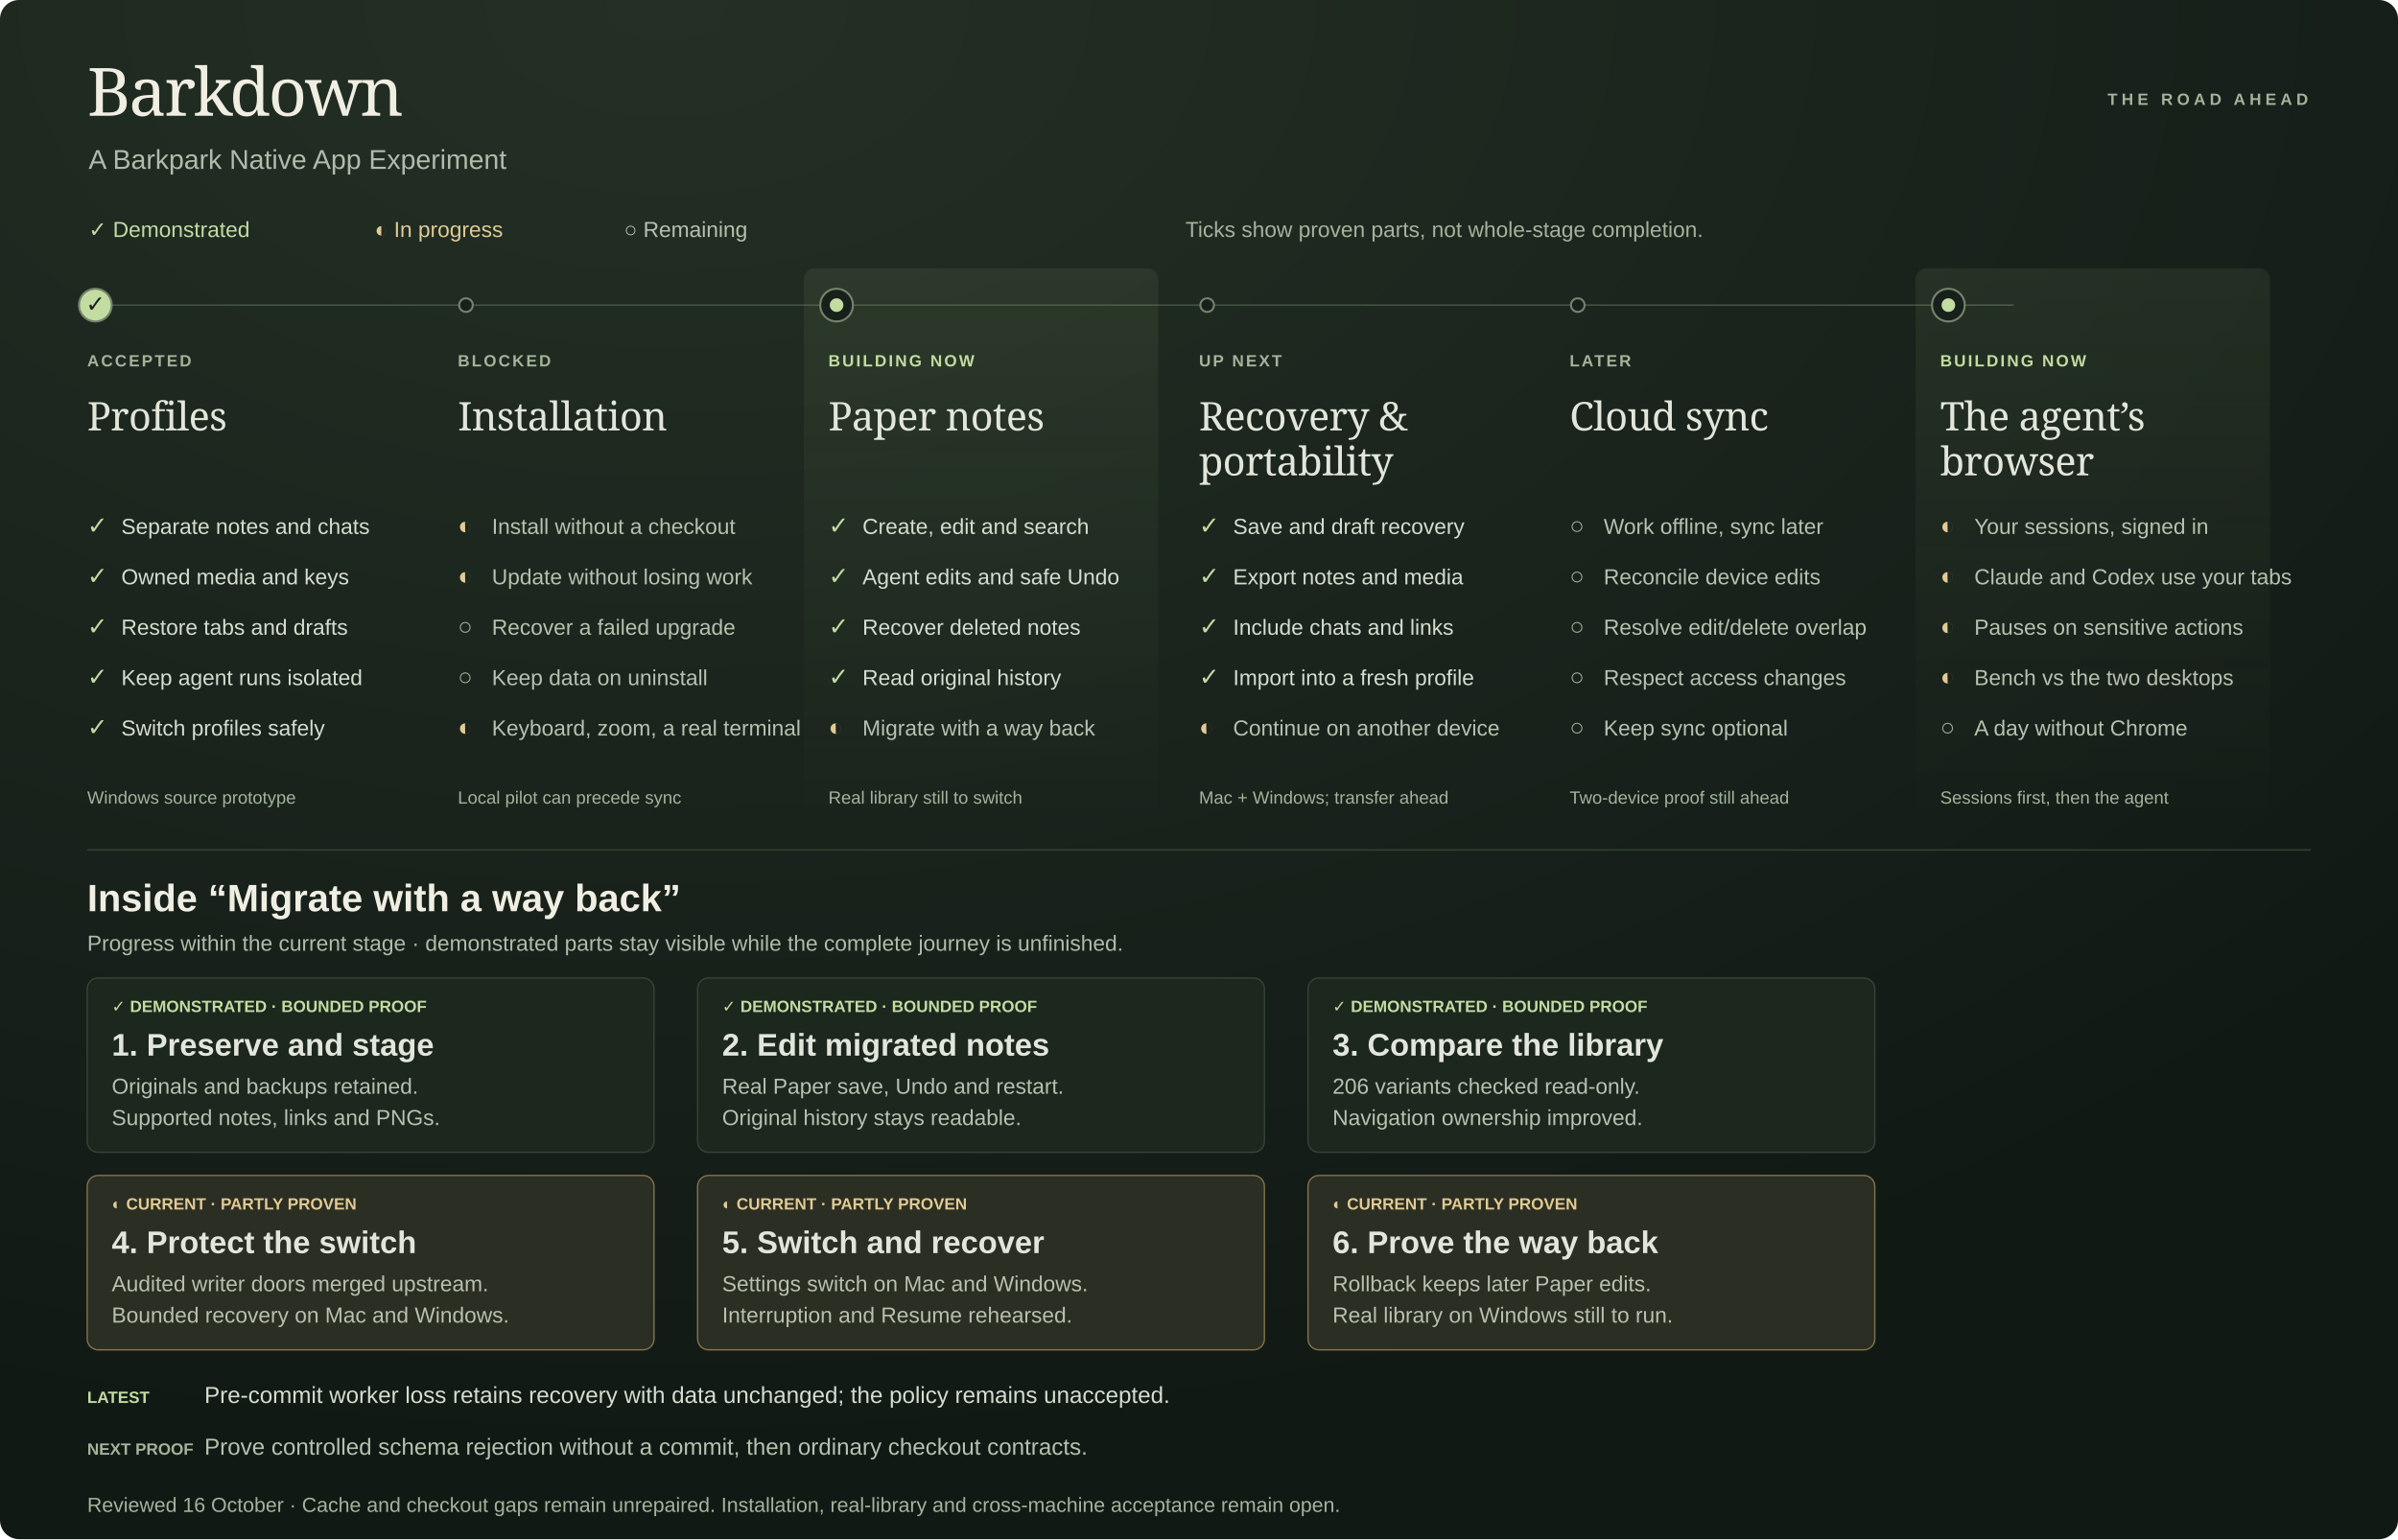
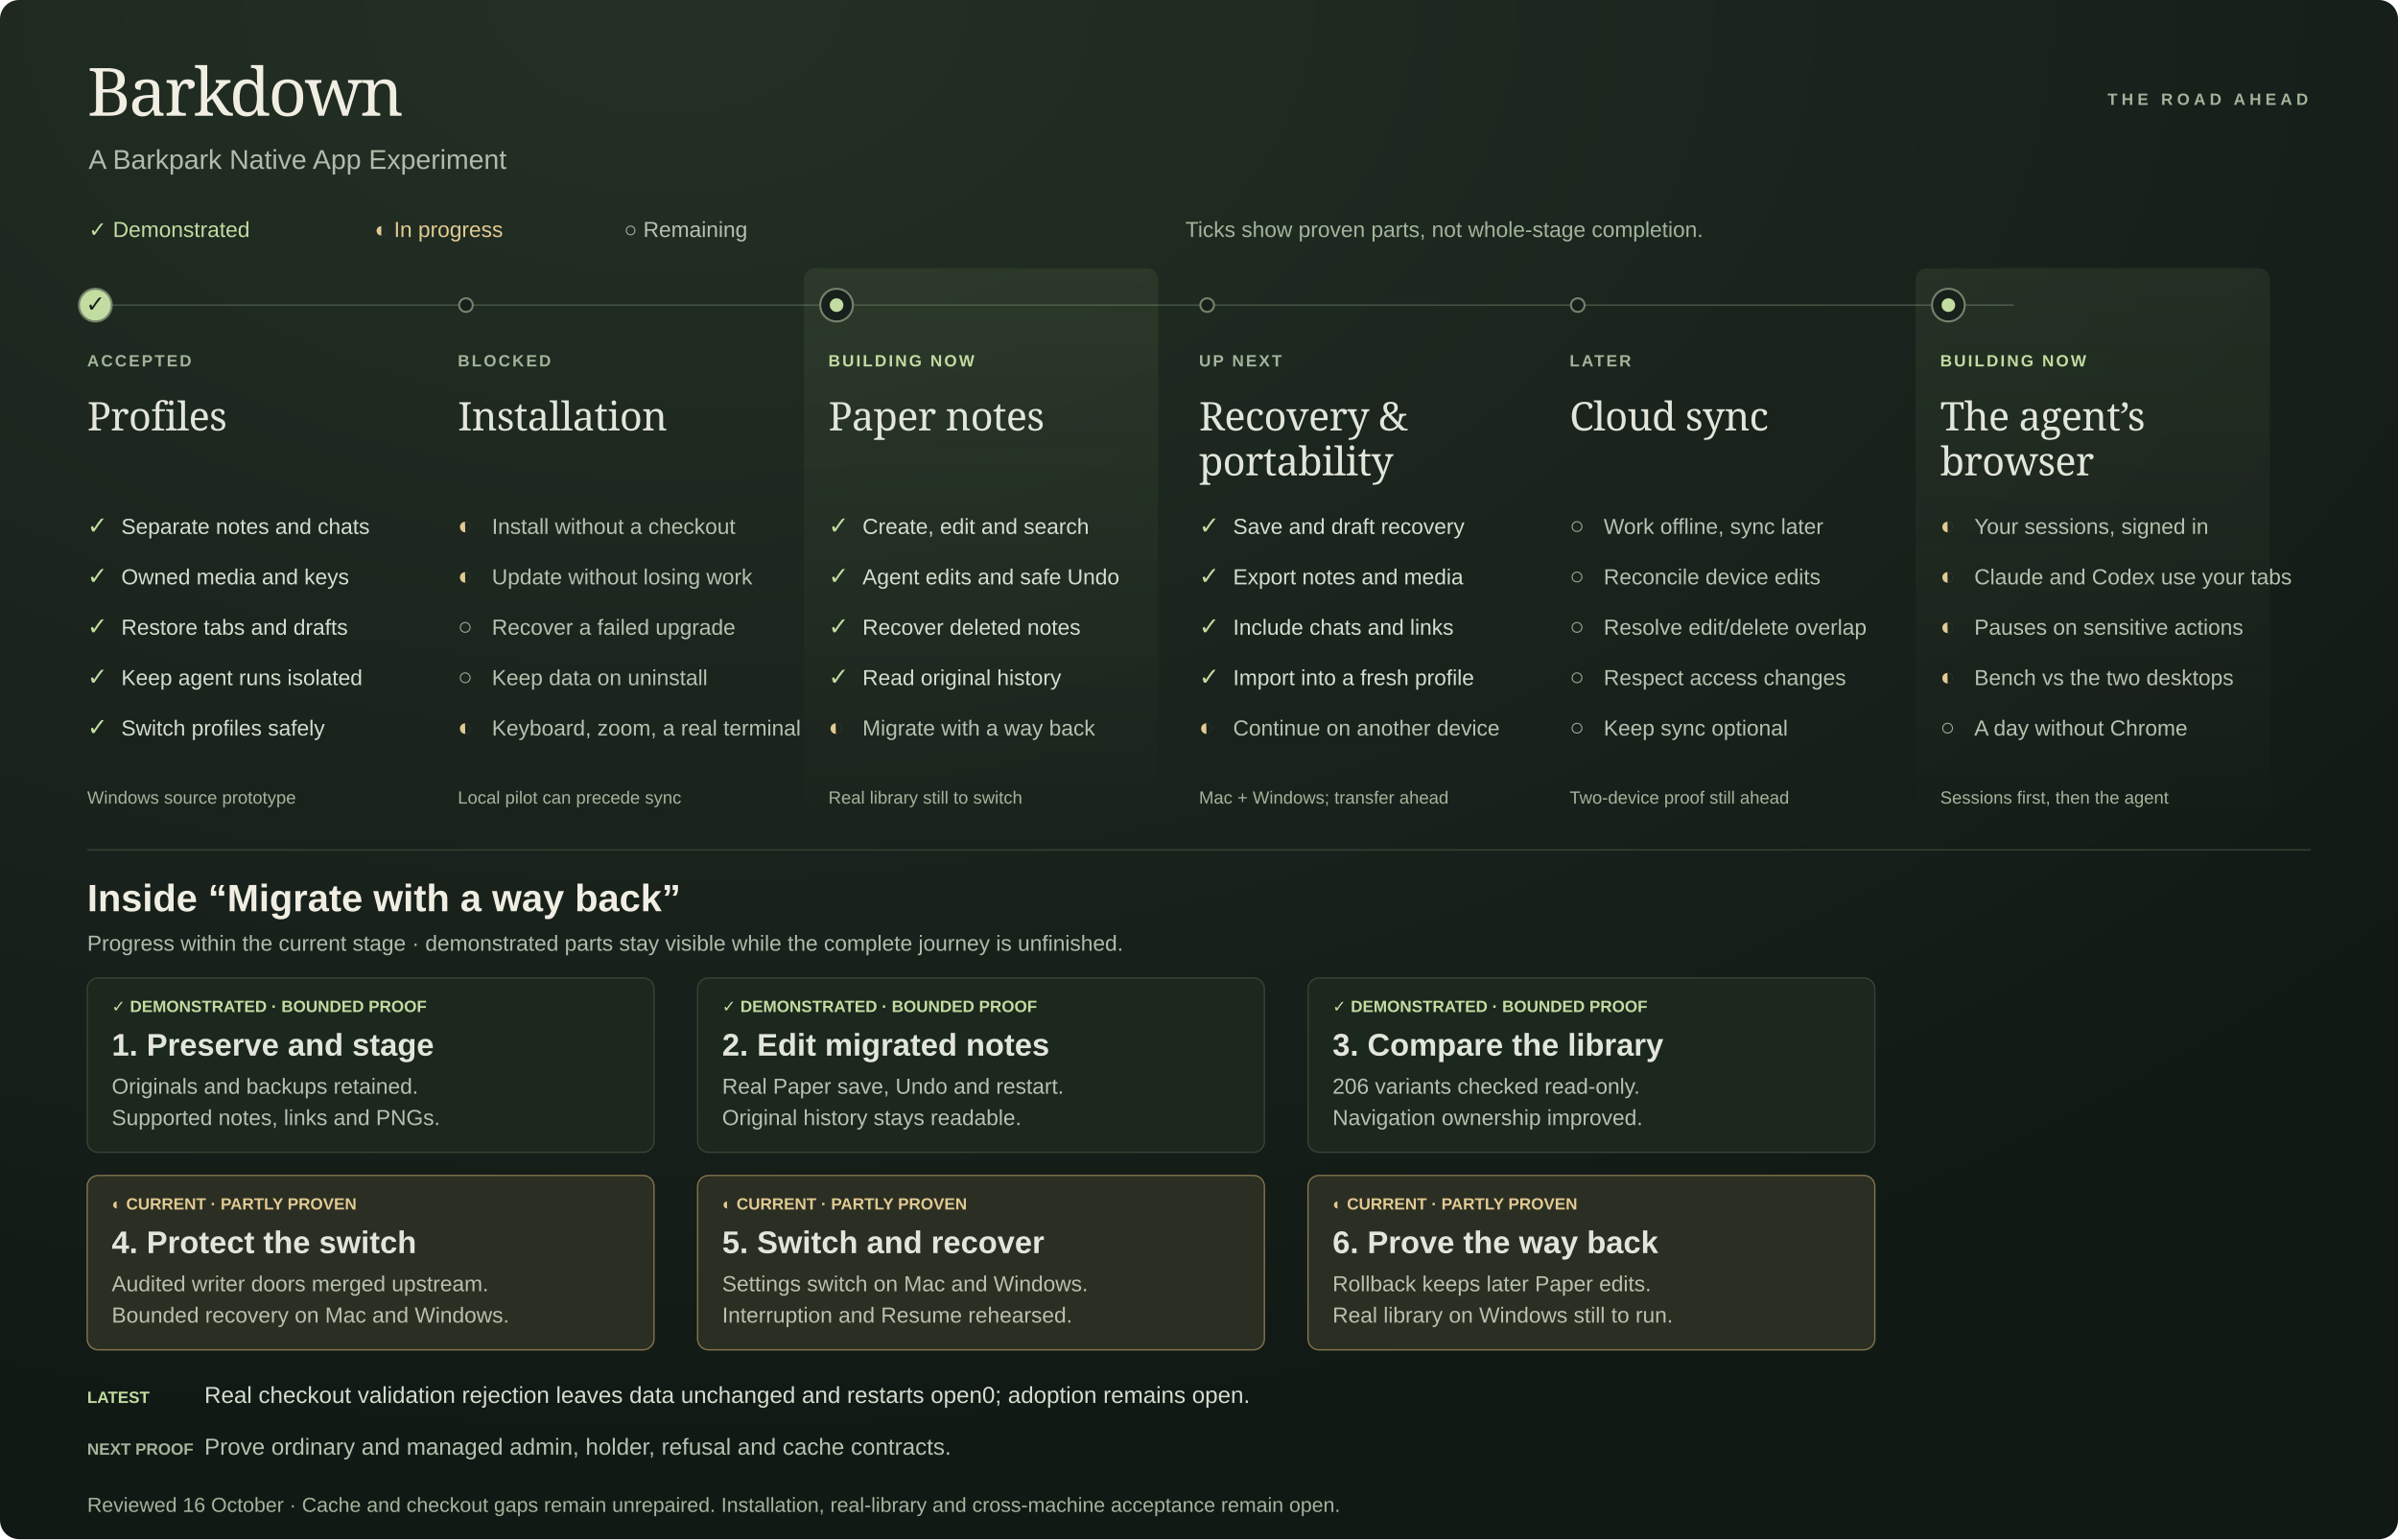
<svg xmlns="http://www.w3.org/2000/svg" width="1760" height="1130" viewBox="0 0 1760 1130" role="img" aria-labelledby="title desc">
  <defs>
    <radialGradient id="background" cx="28%" cy="0%" r="95%">
      <stop stop-color="#243025" />
      <stop offset="1" stop-color="#111915" />
    </radialGradient>
    <linearGradient id="focus" x2="0" y2="1">
      <stop stop-color="#a9c787" stop-opacity=".09" />
      <stop offset="1" stop-color="#a9c787" stop-opacity="0" />
    </linearGradient>
  </defs>
  <g font-family="Segoe UI, Arial, sans-serif">
    <rect width="1760" height="1130" rx="14" fill="url(#background)" />
    <text x="64" y="85" font-family="Georgia, serif" font-size="49" letter-spacing="-1.5" fill="#f0eee2">Barkdown</text>
    <text x="65" y="124" font-size="20" fill="#afbcaa" font-weight="400">A Barkpark Native App Experiment</text>
    <text x="1694" y="77" text-anchor="end" font-size="12" font-weight="600" letter-spacing="3" fill="#a3b49b">THE ROAD AHEAD</text>
    <text x="65" y="174" font-size="16" fill="#c2dca1" font-weight="400">✓  Demonstrated</text>
    <text x="275" y="174" font-size="16" fill="#e2ca93" font-weight="400">◐  In progress</text>
    <text x="458" y="174" font-size="16" fill="#b6c1af" font-weight="400">○  Remaining</text>
    <text x="870" y="174" font-size="16" fill="#a3b49b" font-weight="400">Ticks show proven parts, not whole-stage completion.</text>
    <path d="M70 224H1478" stroke="#475747" stroke-width="1" />
    <g data-phase="P1">
      <circle cx="70" cy="224" r="12" fill="#c2dca1" stroke="#73836c" stroke-width="1.5" />
      <text x="63" y="229" font-size="17" fill="#17201a" font-weight="600">✓</text>
      <text x="64" y="269" font-size="12" letter-spacing="1.5" font-weight="600" fill="#a3b49b">ACCEPTED</text>
      <text x="64" y="316" dy="0" font-family="Georgia, serif" font-size="29" letter-spacing="-.4" fill="#e2e6da">Profiles</text>
      <text x="64" y="392" font-size="18" fill="#c2dca1" font-weight="600">✓</text>
      <text x="89" y="392" font-size="16" fill="#d4ddce" font-weight="400">Separate notes and chats</text>
      <text x="64" y="429" font-size="18" fill="#c2dca1" font-weight="600">✓</text>
      <text x="89" y="429" font-size="16" fill="#d4ddce" font-weight="400">Owned media and keys</text>
      <text x="64" y="466" font-size="18" fill="#c2dca1" font-weight="600">✓</text>
      <text x="89" y="466" font-size="16" fill="#d4ddce" font-weight="400">Restore tabs and drafts</text>
      <text x="64" y="503" font-size="18" fill="#c2dca1" font-weight="600">✓</text>
      <text x="89" y="503" font-size="16" fill="#d4ddce" font-weight="400">Keep agent runs isolated</text>
      <text x="64" y="540" font-size="18" fill="#c2dca1" font-weight="600">✓</text>
      <text x="89" y="540" font-size="16" fill="#d4ddce" font-weight="400">Switch profiles safely</text>
      <text x="64" y="590" font-size="13" fill="#a3b49b" font-weight="400">Windows source prototype</text>
    </g>
    <g data-phase="P5">
      <circle cx="342" cy="224" r="5" fill="#17201a" stroke="#73836c" stroke-width="1.5" />
      <text x="336" y="269" font-size="12" letter-spacing="1.5" font-weight="600" fill="#a3b49b">BLOCKED</text>
      <text x="336" y="316" dy="0" font-family="Georgia, serif" font-size="29" letter-spacing="-.4" fill="#e2e6da">Installation</text>
      <text x="336" y="392" font-size="18" fill="#e2ca93" font-weight="600">◐</text>
      <text x="361" y="392" font-size="16" fill="#b6c1af" font-weight="400">Install without a checkout</text>
      <text x="336" y="429" font-size="18" fill="#e2ca93" font-weight="600">◐</text>
      <text x="361" y="429" font-size="16" fill="#b6c1af" font-weight="400">Update without losing work</text>
      <text x="336" y="466" font-size="18" fill="#9fac99" font-weight="600">○</text>
      <text x="361" y="466" font-size="16" fill="#b6c1af" font-weight="400">Recover a failed upgrade</text>
      <text x="336" y="503" font-size="18" fill="#9fac99" font-weight="600">○</text>
      <text x="361" y="503" font-size="16" fill="#b6c1af" font-weight="400">Keep data on uninstall</text>
      <text x="336" y="540" font-size="18" fill="#e2ca93" font-weight="600">◐</text>
      <text x="361" y="540" font-size="16" fill="#b6c1af" font-weight="400">Keyboard, zoom, a real terminal</text>
      <text x="336" y="590" font-size="13" fill="#a3b49b" font-weight="400">Local pilot can precede sync</text>
    </g>
    <g data-phase="P2">
      <rect x="590" y="197" width="260" height="410" rx="8" fill="url(#focus)" />
      <circle cx="614" cy="224" r="12" fill="#17201a" stroke="#73836c" stroke-width="1.5" />
      <circle cx="614" cy="224" r="5" fill="#c2dca1" />
      <text x="608" y="269" font-size="12" letter-spacing="1.5" font-weight="600" fill="#c2dca1">BUILDING NOW</text>
      <text x="608" y="316" dy="0" font-family="Georgia, serif" font-size="29" letter-spacing="-.4" fill="#e2e6da">Paper notes</text>
      <text x="608" y="392" font-size="18" fill="#c2dca1" font-weight="600">✓</text>
      <text x="633" y="392" font-size="16" fill="#d4ddce" font-weight="400">Create, edit and search</text>
      <text x="608" y="429" font-size="18" fill="#c2dca1" font-weight="600">✓</text>
      <text x="633" y="429" font-size="16" fill="#d4ddce" font-weight="400">Agent edits and safe Undo</text>
      <text x="608" y="466" font-size="18" fill="#c2dca1" font-weight="600">✓</text>
      <text x="633" y="466" font-size="16" fill="#d4ddce" font-weight="400">Recover deleted notes</text>
      <text x="608" y="503" font-size="18" fill="#c2dca1" font-weight="600">✓</text>
      <text x="633" y="503" font-size="16" fill="#d4ddce" font-weight="400">Read original history</text>
      <text x="608" y="540" font-size="18" fill="#e2ca93" font-weight="600">◐</text>
      <text x="633" y="540" font-size="16" fill="#b6c1af" font-weight="400">Migrate with a way back</text>
      <text x="608" y="590" font-size="13" fill="#a3b49b" font-weight="400">Real library still to switch</text>
    </g>
    <g data-phase="P3">
      <circle cx="886" cy="224" r="5" fill="#17201a" stroke="#73836c" stroke-width="1.5" />
      <text x="880" y="269" font-size="12" letter-spacing="1.5" font-weight="600" fill="#a3b49b">UP NEXT</text>
      <text x="880" y="316" dy="0" font-family="Georgia, serif" font-size="29" letter-spacing="-.4" fill="#e2e6da">Recovery &amp;</text>
      <text x="880" y="316" dy="33" font-family="Georgia, serif" font-size="29" letter-spacing="-.4" fill="#e2e6da">portability</text>
      <text x="880" y="392" font-size="18" fill="#c2dca1" font-weight="600">✓</text>
      <text x="905" y="392" font-size="16" fill="#d4ddce" font-weight="400">Save and draft recovery</text>
      <text x="880" y="429" font-size="18" fill="#c2dca1" font-weight="600">✓</text>
      <text x="905" y="429" font-size="16" fill="#d4ddce" font-weight="400">Export notes and media</text>
      <text x="880" y="466" font-size="18" fill="#c2dca1" font-weight="600">✓</text>
      <text x="905" y="466" font-size="16" fill="#d4ddce" font-weight="400">Include chats and links</text>
      <text x="880" y="503" font-size="18" fill="#c2dca1" font-weight="600">✓</text>
      <text x="905" y="503" font-size="16" fill="#d4ddce" font-weight="400">Import into a fresh profile</text>
      <text x="880" y="540" font-size="18" fill="#e2ca93" font-weight="600">◐</text>
      <text x="905" y="540" font-size="16" fill="#b6c1af" font-weight="400">Continue on another device</text>
      <text x="880" y="590" font-size="13" fill="#a3b49b" font-weight="400">Mac + Windows; transfer ahead</text>
    </g>
    <g data-phase="P4">
      <circle cx="1158" cy="224" r="5" fill="#17201a" stroke="#73836c" stroke-width="1.5" />
      <text x="1152" y="269" font-size="12" letter-spacing="1.5" font-weight="600" fill="#a3b49b">LATER</text>
      <text x="1152" y="316" dy="0" font-family="Georgia, serif" font-size="29" letter-spacing="-.4" fill="#e2e6da">Cloud sync</text>
      <text x="1152" y="392" font-size="18" fill="#9fac99" font-weight="600">○</text>
      <text x="1177" y="392" font-size="16" fill="#b6c1af" font-weight="400">Work offline, sync later</text>
      <text x="1152" y="429" font-size="18" fill="#9fac99" font-weight="600">○</text>
      <text x="1177" y="429" font-size="16" fill="#b6c1af" font-weight="400">Reconcile device edits</text>
      <text x="1152" y="466" font-size="18" fill="#9fac99" font-weight="600">○</text>
      <text x="1177" y="466" font-size="16" fill="#b6c1af" font-weight="400">Resolve edit/delete overlap</text>
      <text x="1152" y="503" font-size="18" fill="#9fac99" font-weight="600">○</text>
      <text x="1177" y="503" font-size="16" fill="#b6c1af" font-weight="400">Respect access changes</text>
      <text x="1152" y="540" font-size="18" fill="#9fac99" font-weight="600">○</text>
      <text x="1177" y="540" font-size="16" fill="#b6c1af" font-weight="400">Keep sync optional</text>
      <text x="1152" y="590" font-size="13" fill="#a3b49b" font-weight="400">Two-device proof still ahead</text>
    </g>
    <g data-phase="P6">
      <rect x="1406" y="197" width="260" height="410" rx="8" fill="url(#focus)" />
      <circle cx="1430" cy="224" r="12" fill="#17201a" stroke="#73836c" stroke-width="1.5" />
      <circle cx="1430" cy="224" r="5" fill="#c2dca1" />
      <text x="1424" y="269" font-size="12" letter-spacing="1.5" font-weight="600" fill="#c2dca1">BUILDING NOW</text>
      <text x="1424" y="316" dy="0" font-family="Georgia, serif" font-size="29" letter-spacing="-.4" fill="#e2e6da">The agent’s</text>
      <text x="1424" y="316" dy="33" font-family="Georgia, serif" font-size="29" letter-spacing="-.4" fill="#e2e6da">browser</text>
      <text x="1424" y="392" font-size="18" fill="#e2ca93" font-weight="600">◐</text>
      <text x="1449" y="392" font-size="16" fill="#b6c1af" font-weight="400">Your sessions, signed in</text>
      <text x="1424" y="429" font-size="18" fill="#e2ca93" font-weight="600">◐</text>
      <text x="1449" y="429" font-size="16" fill="#b6c1af" font-weight="400">Claude and Codex use your tabs</text>
      <text x="1424" y="466" font-size="18" fill="#e2ca93" font-weight="600">◐</text>
      <text x="1449" y="466" font-size="16" fill="#b6c1af" font-weight="400">Pauses on sensitive actions</text>
      <text x="1424" y="503" font-size="18" fill="#e2ca93" font-weight="600">◐</text>
      <text x="1449" y="503" font-size="16" fill="#b6c1af" font-weight="400">Bench vs the two desktops</text>
      <text x="1424" y="540" font-size="18" fill="#9fac99" font-weight="600">○</text>
      <text x="1449" y="540" font-size="16" fill="#b6c1af" font-weight="400">A day without Chrome</text>
      <text x="1424" y="590" font-size="13" fill="#a3b49b" font-weight="400">Sessions first, then the agent</text>
    </g>
    <path d="M64 624H1696" stroke="#344435" />
    <text x="64" y="669" font-size="28" fill="#f0eee2" font-weight="600">Inside “Migrate with a way back”</text>
    <text x="64" y="698" font-size="16" fill="#afbcaa" font-weight="400">Progress within the current stage · demonstrated parts stay visible while the complete journey is unfinished.</text>
    <g data-migration-step="1">
      <rect x="64" y="718" width="416" height="128" rx="8" fill="#1c271e" stroke="#344435" />
      <text x="82" y="743" font-size="12" fill="#c2dca1" font-weight="600">✓  DEMONSTRATED · BOUNDED PROOF</text>
      <text x="82" y="775" font-size="23" fill="#e2e6da" font-weight="600">1. Preserve and stage</text>
      <text x="82" y="803" font-size="16" fill="#b6c1af" font-weight="400">Originals and backups retained.</text>
      <text x="82" y="826" font-size="16" fill="#b6c1af" font-weight="400">Supported notes, links and PNGs.</text>
    </g>
    <g data-migration-step="2">
      <rect x="512" y="718" width="416" height="128" rx="8" fill="#1c271e" stroke="#344435" />
      <text x="530" y="743" font-size="12" fill="#c2dca1" font-weight="600">✓  DEMONSTRATED · BOUNDED PROOF</text>
      <text x="530" y="775" font-size="23" fill="#e2e6da" font-weight="600">2. Edit migrated notes</text>
      <text x="530" y="803" font-size="16" fill="#b6c1af" font-weight="400">Real Paper save, Undo and restart.</text>
      <text x="530" y="826" font-size="16" fill="#b6c1af" font-weight="400">Original history stays readable.</text>
    </g>
    <g data-migration-step="3">
      <rect x="960" y="718" width="416" height="128" rx="8" fill="#1c271e" stroke="#344435" />
      <text x="978" y="743" font-size="12" fill="#c2dca1" font-weight="600">✓  DEMONSTRATED · BOUNDED PROOF</text>
      <text x="978" y="775" font-size="23" fill="#e2e6da" font-weight="600">3. Compare the library</text>
      <text x="978" y="803" font-size="16" fill="#b6c1af" font-weight="400">206 variants checked read-only.</text>
      <text x="978" y="826" font-size="16" fill="#b6c1af" font-weight="400">Navigation ownership improved.</text>
    </g>
    <g data-migration-step="4">
      <rect x="64" y="863" width="416" height="128" rx="8" fill="#2b2e22" stroke="#82734e" />
      <text x="82" y="888" font-size="12" fill="#e2ca93" font-weight="600">◐  CURRENT · PARTLY PROVEN</text>
      <text x="82" y="920" font-size="23" fill="#e2e6da" font-weight="600">4. Protect the switch</text>
      <text x="82" y="948" font-size="16" fill="#b6c1af" font-weight="400">Audited writer doors merged upstream.</text>
      <text x="82" y="971" font-size="16" fill="#b6c1af" font-weight="400">Bounded recovery on Mac and Windows.</text>
    </g>
    <g data-migration-step="5">
      <rect x="512" y="863" width="416" height="128" rx="8" fill="#2b2e22" stroke="#82734e" />
      <text x="530" y="888" font-size="12" fill="#e2ca93" font-weight="600">◐  CURRENT · PARTLY PROVEN</text>
      <text x="530" y="920" font-size="23" fill="#e2e6da" font-weight="600">5. Switch and recover</text>
      <text x="530" y="948" font-size="16" fill="#b6c1af" font-weight="400">Settings switch on Mac and Windows.</text>
      <text x="530" y="971" font-size="16" fill="#b6c1af" font-weight="400">Interruption and Resume rehearsed.</text>
    </g>
    <g data-migration-step="6">
      <rect x="960" y="863" width="416" height="128" rx="8" fill="#2b2e22" stroke="#82734e" />
      <text x="978" y="888" font-size="12" fill="#e2ca93" font-weight="600">◐  CURRENT · PARTLY PROVEN</text>
      <text x="978" y="920" font-size="23" fill="#e2e6da" font-weight="600">6. Prove the way back</text>
      <text x="978" y="948" font-size="16" fill="#b6c1af" font-weight="400">Rollback keeps later Paper edits.</text>
      <text x="978" y="971" font-size="16" fill="#b6c1af" font-weight="400">Real library on Windows still to run.</text>
    </g>
    <text x="64" y="1030" font-size="12" fill="#c2dca1" font-weight="600">LATEST</text>
-     <text x="150" y="1030" font-size="17" fill="#d4ddce" font-weight="400">Pre-commit worker loss retains recovery with data unchanged; the policy remains unaccepted.</text>
+     <text x="150" y="1030" font-size="17" fill="#d4ddce" font-weight="400">Real checkout validation rejection leaves data unchanged and restarts open0; adoption remains open.</text>
    <text x="64" y="1068" font-size="12" fill="#a3b49b" font-weight="600">NEXT PROOF</text>
-     <text x="150" y="1068" font-size="17" fill="#b6c1af" font-weight="400">Prove controlled schema rejection without a commit, then ordinary checkout contracts.</text>
+     <text x="150" y="1068" font-size="17" fill="#b6c1af" font-weight="400">Prove ordinary and managed admin, holder, refusal and cache contracts.</text>
    <text x="64" y="1110" font-size="15" fill="#a3b49b" font-weight="400">Reviewed 16 October · Cache and checkout gaps remain unrepaired. Installation, real-library and cross-machine acceptance remain open.</text>
  </g>
</svg>
